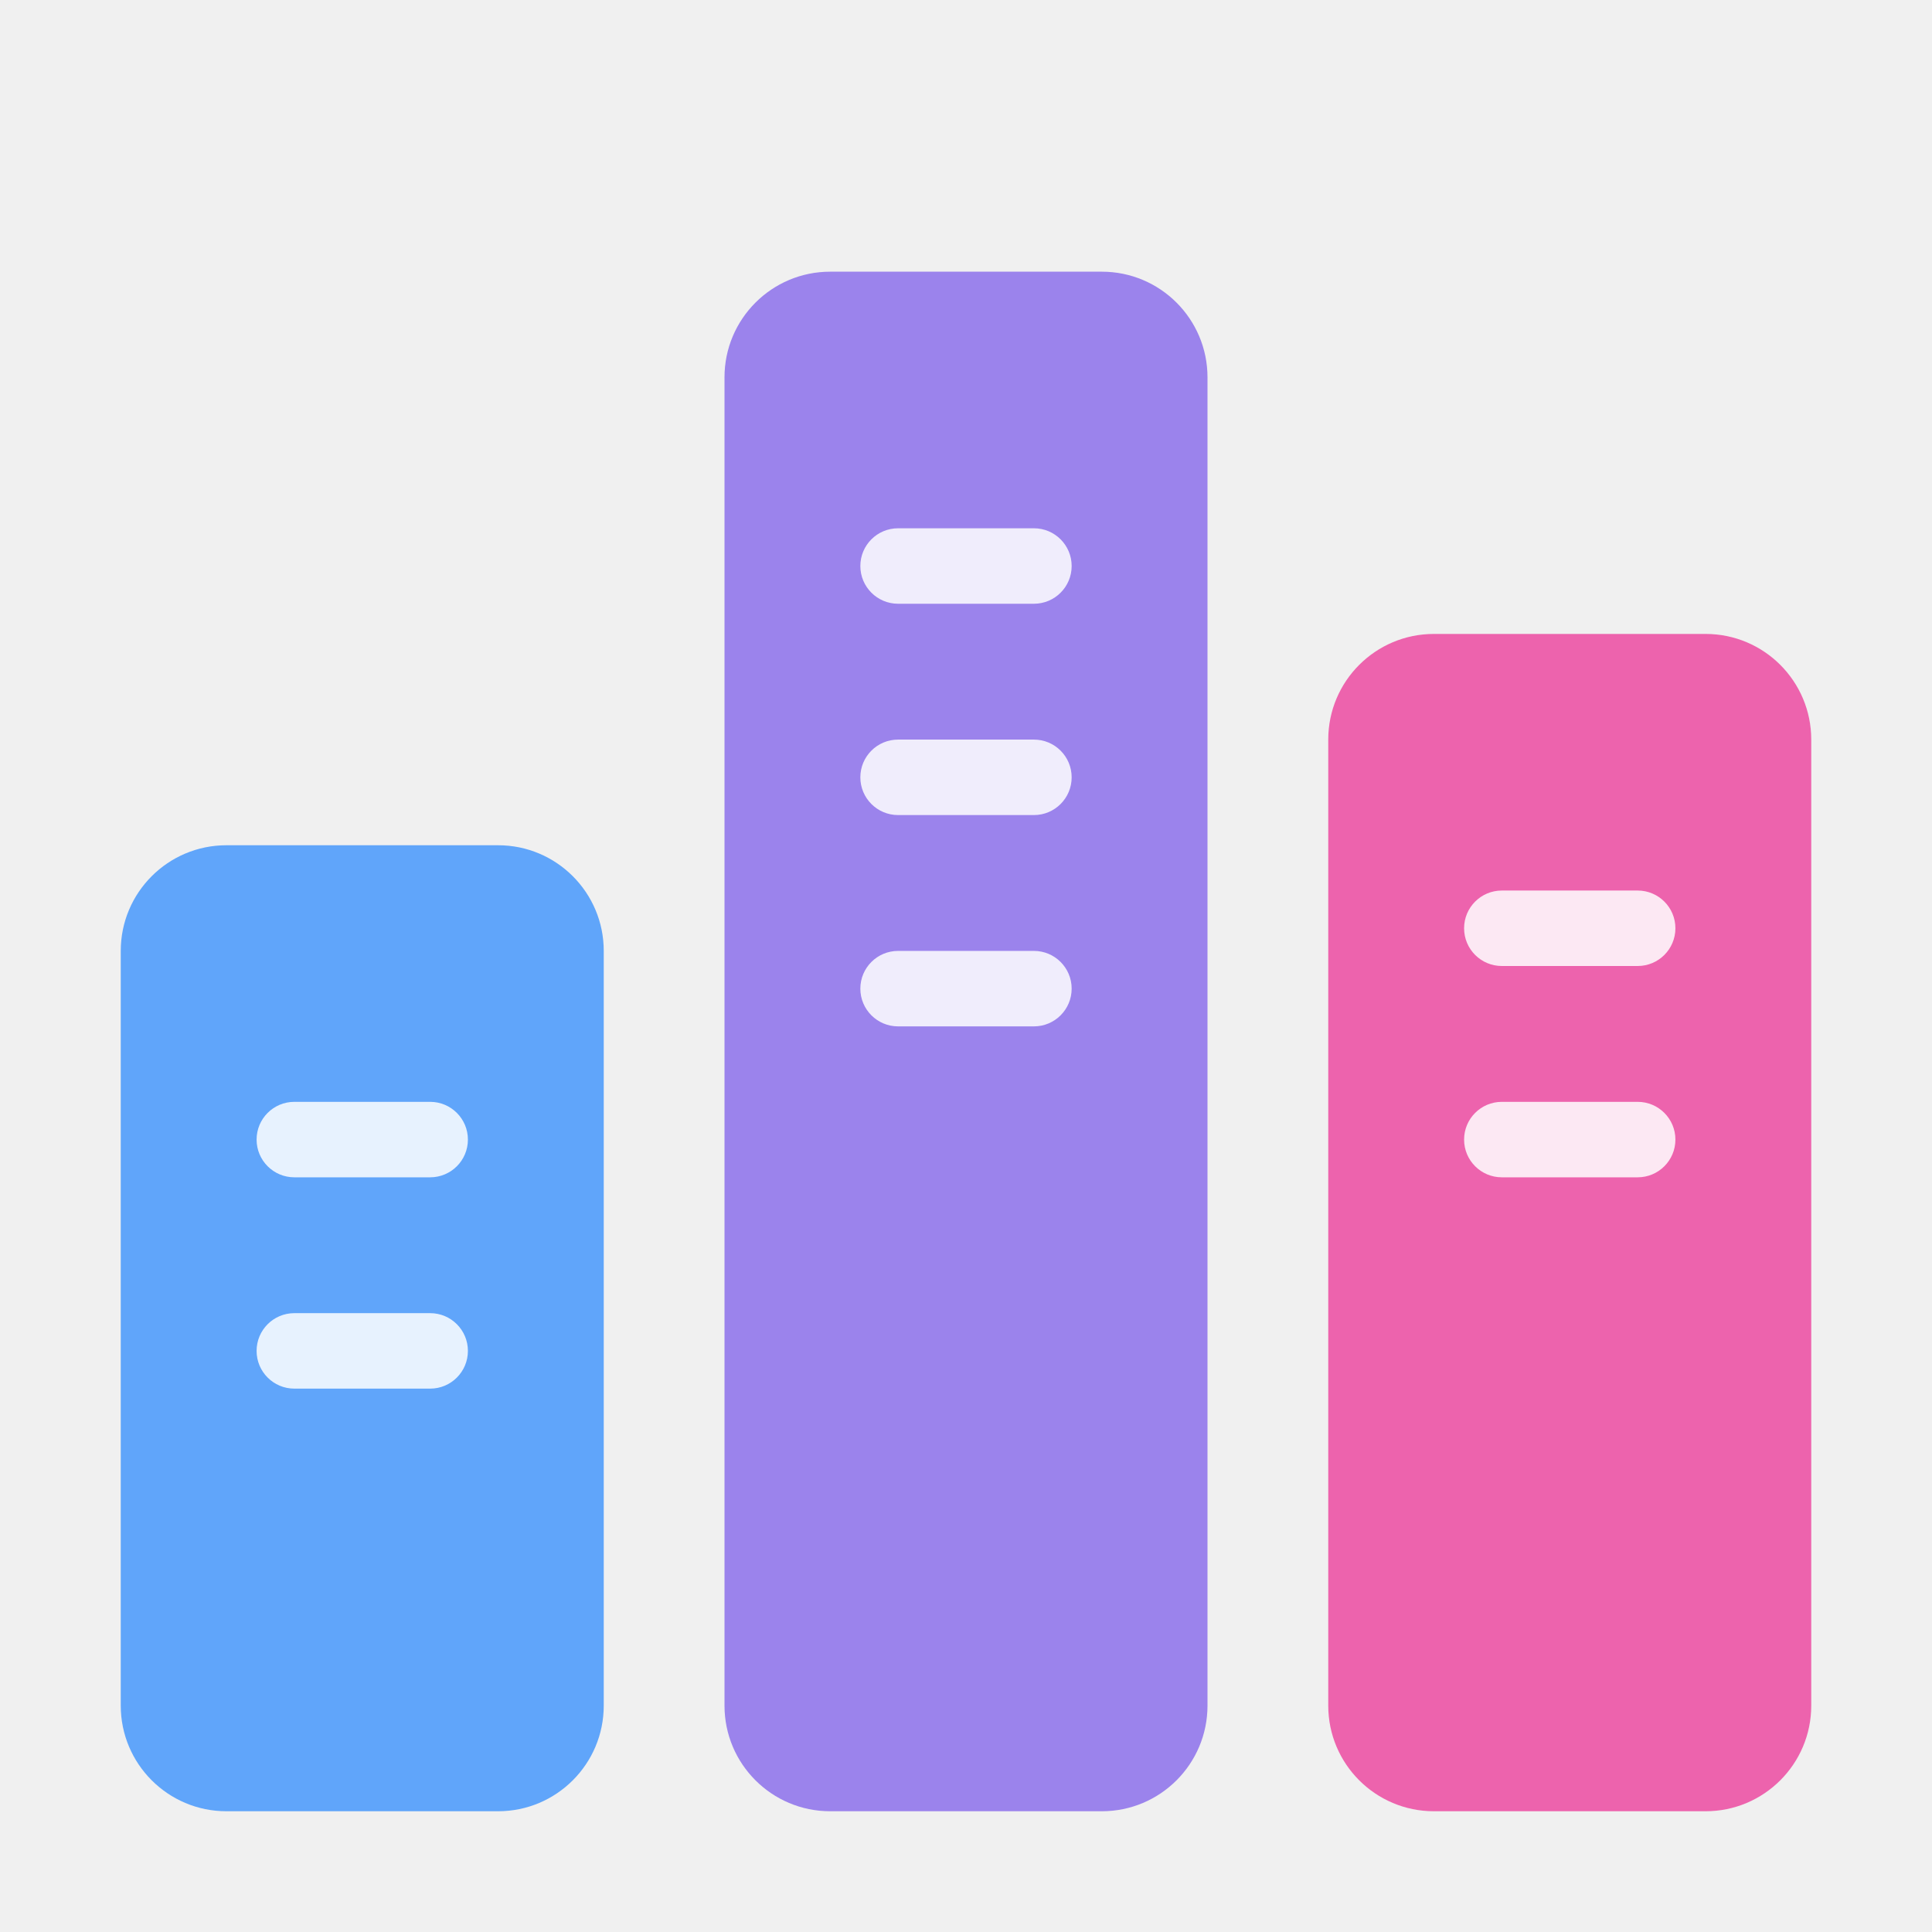
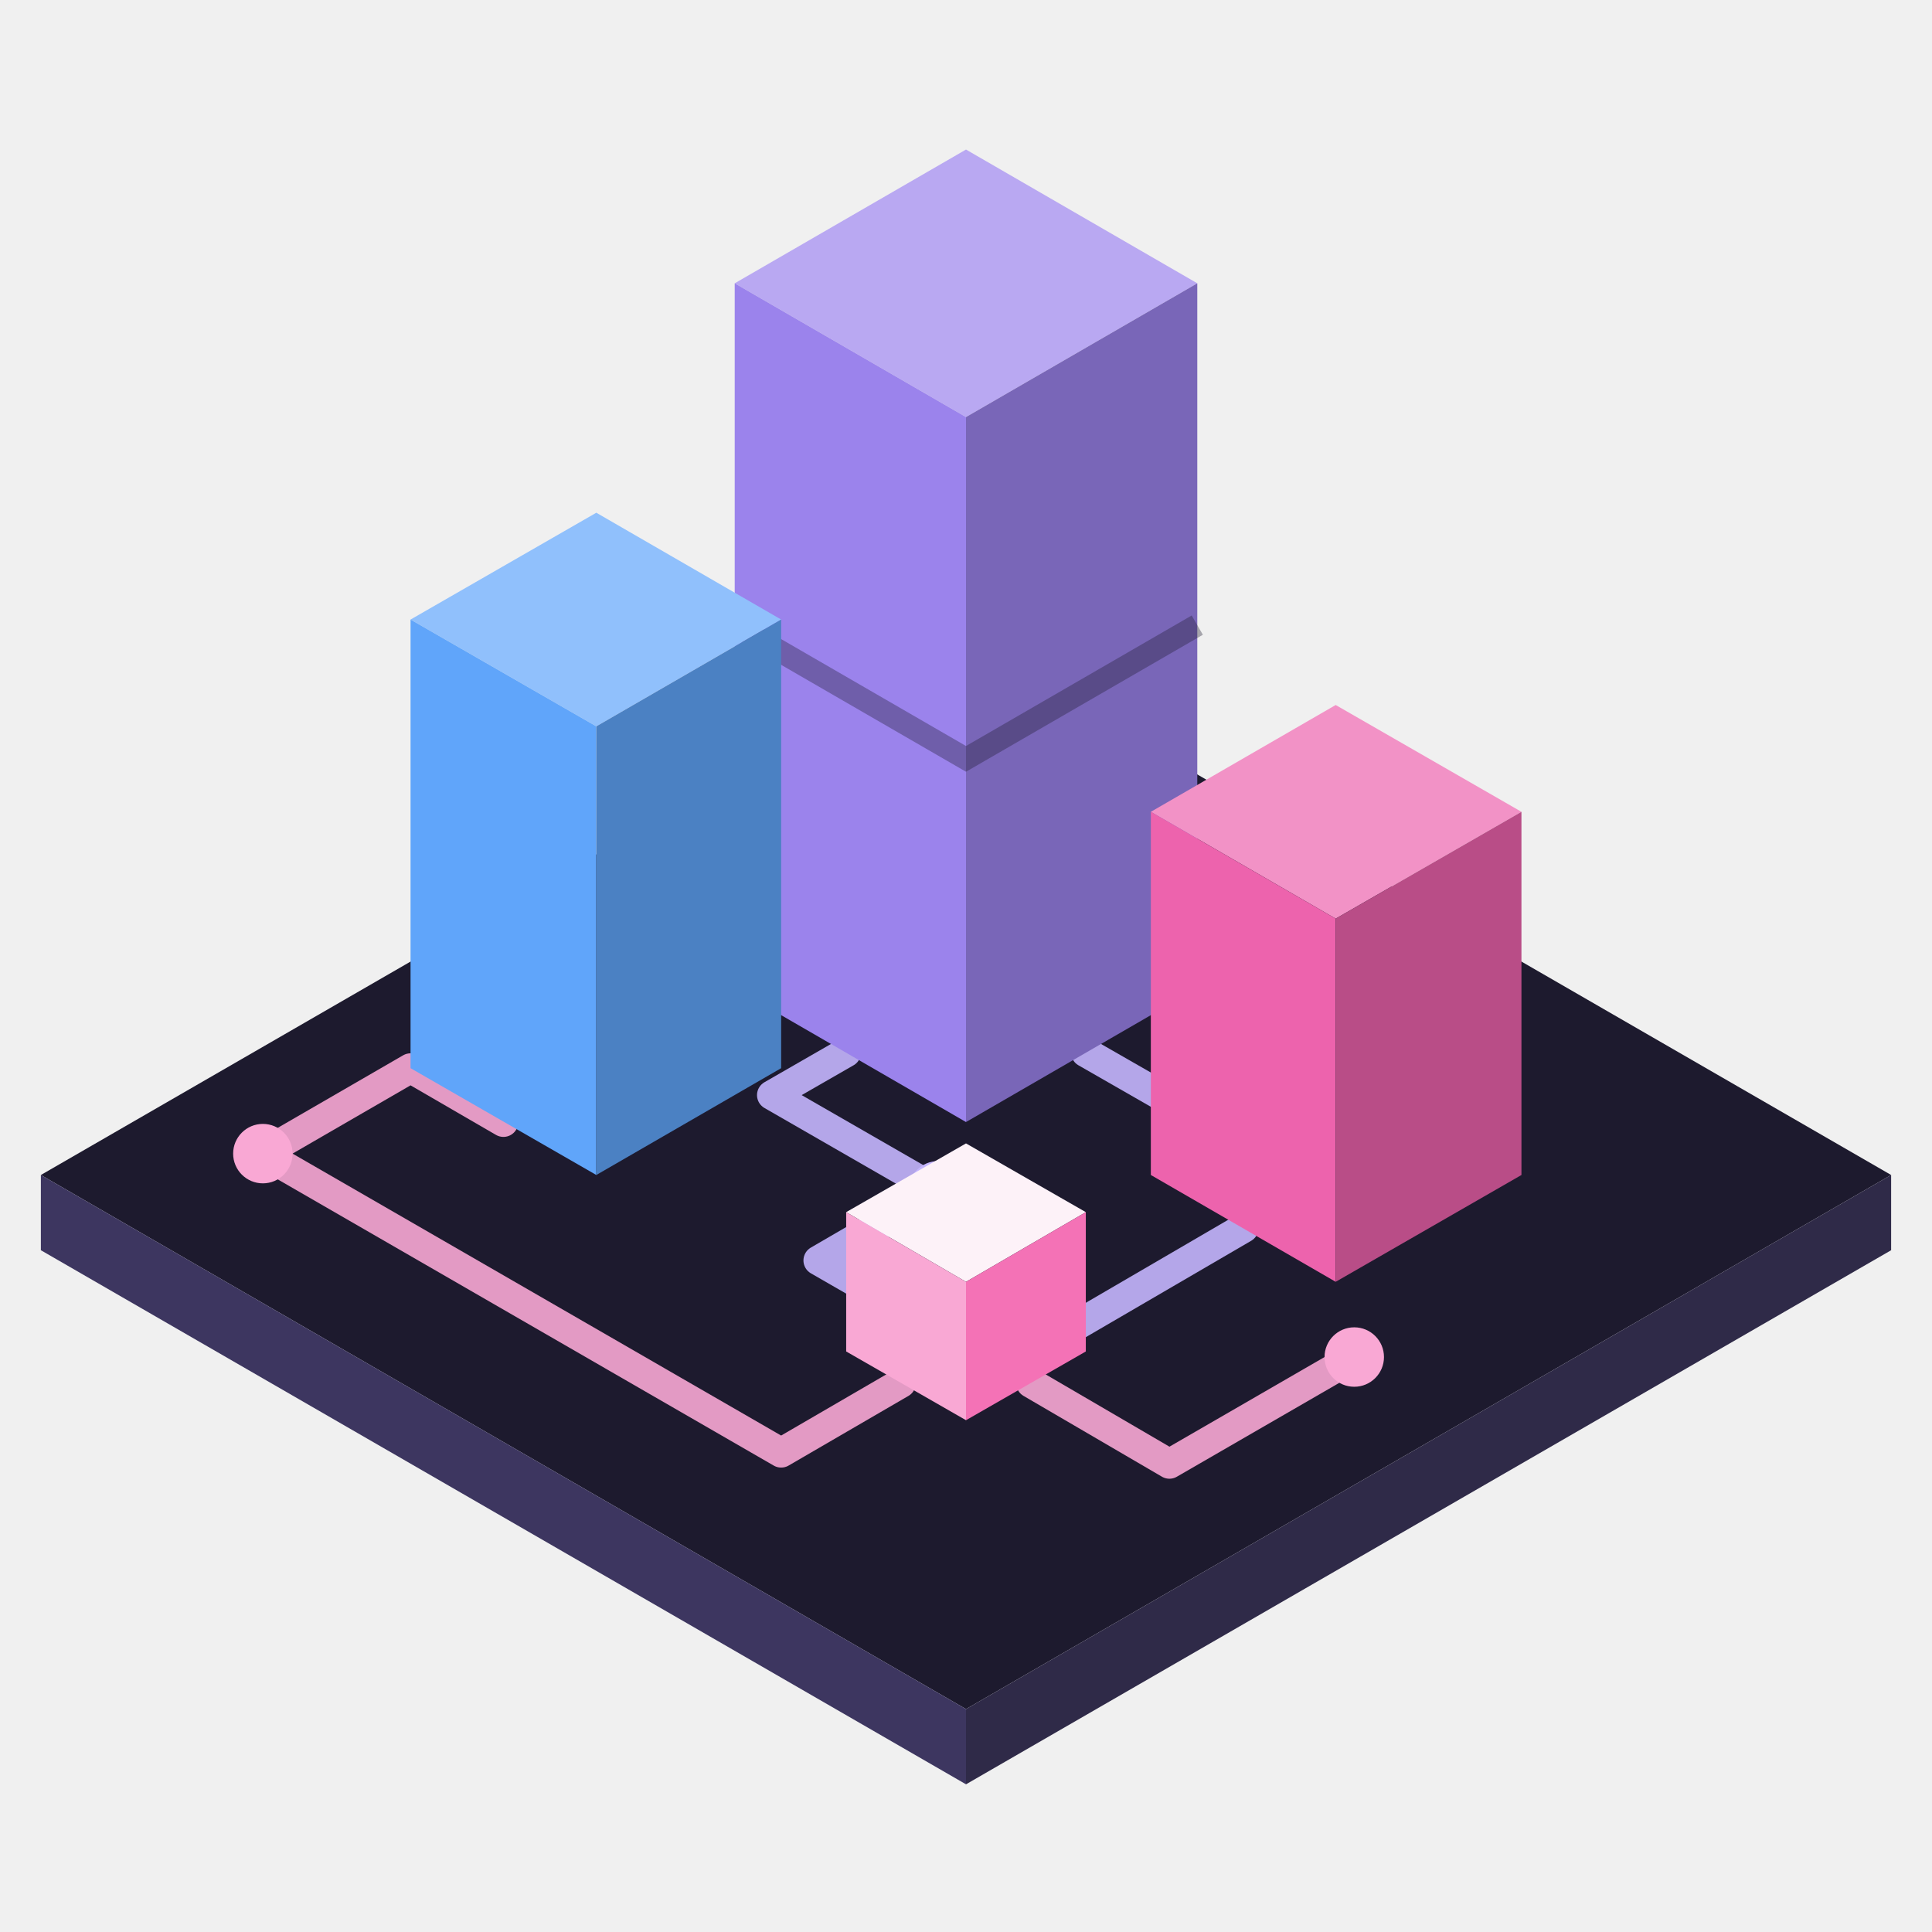
- <svg xmlns="http://www.w3.org/2000/svg" viewBox="0 0 256 256" aria-hidden="true">
-   <rect x="16" y="112" width="64" height="128" rx="14" fill="#60a5fa" />
-   <rect x="96" y="36" width="64" height="204" rx="14" fill="#9b83ec" />
-   <rect x="176" y="84" width="64" height="156" rx="14" fill="#ed63ad" />
-   <g fill="#fff" fill-opacity=".85">
-     <rect x="34" y="146" width="28" height="10" rx="5" />
-     <rect x="34" y="174" width="28" height="10" rx="5" />
-     <rect x="114" y="70" width="28" height="10" rx="5" />
-     <rect x="114" y="98" width="28" height="10" rx="5" />
-     <rect x="114" y="126" width="28" height="10" rx="5" />
-     <rect x="194" y="118" width="28" height="10" rx="5" />
-     <rect x="194" y="146" width="28" height="10" rx="5" />
-   </g>
+ <svg xmlns="http://www.w3.org/2000/svg" viewBox="24 24 208 208" aria-hidden="true">
+   <polygon points="128.0,93.0 227.6,150.5 128.0,208.0 28.4,150.5" fill="#1d1a2e" />
+   <polygon points="28.4,150.5 128.0,208.0 128.0,216.1 28.4,158.6" fill="#3d3660" />
+   <polygon points="227.6,150.5 128.0,208.0 128.0,216.1 227.6,158.6" fill="#2f2a48" />
+   <polyline points="115.1,137.3 107.1,141.9 125.0,152.2 112.1,159.7 122.0,165.4" fill="none" stroke="#c4b5fd" stroke-opacity="0.9" stroke-width="3.2" stroke-linecap="round" stroke-linejoin="round" />
+   <polyline points="140.9,137.3 155.9,145.9" fill="none" stroke="#c4b5fd" stroke-opacity="0.9" stroke-width="3.2" stroke-linecap="round" stroke-linejoin="round" />
+   <polyline points="157.9,156.2 138.0,167.8" fill="none" stroke="#c4b5fd" stroke-opacity="0.9" stroke-width="3.2" stroke-linecap="round" stroke-linejoin="round" />
+   <polyline points="78.2,144.8 68.2,139.0 52.3,148.2 108.1,180.4 121.0,172.9" fill="none" stroke="#f9a8d4" stroke-opacity="0.9" stroke-width="3.2" stroke-linecap="round" stroke-linejoin="round" />
+   <polyline points="135.0,172.9 149.9,181.6 169.8,170.1" fill="none" stroke="#f9a8d4" stroke-opacity="0.9" stroke-width="3.2" stroke-linecap="round" stroke-linejoin="round" />
+   <circle cx="52.3" cy="148.2" r="3.2" fill="#f9a8d4" />
+   <circle cx="169.8" cy="170.1" r="3.2" fill="#f9a8d4" />
+   <circle cx="125.0" cy="152.2" r="3.2" fill="#c4b5fd" />
+   <polygon points="128.0,40.1 152.9,54.5 128.0,68.9 103.1,54.5" fill="#b9a8f2" />
+   <polygon points="103.1,54.5 128.0,68.9 128.0,144.8 103.1,130.4" fill="#9b83ec" />
+   <polygon points="152.9,54.5 128.0,68.9 128.0,144.8 152.9,130.4" fill="#7966b8" />
+   <polyline points="103.1,91.3 128.0,105.7 152.9,91.3" fill="none" stroke="#1d1a2e" stroke-opacity=".35" stroke-width="2.4" />
+   <polygon points="167.8,99.9 187.8,111.4 167.8,122.9 147.9,111.4" fill="#f292c6" />
+   <polygon points="147.9,111.4 167.8,122.9 167.8,162.0 147.9,150.5" fill="#ed63ad" />
+   <polygon points="187.8,111.4 167.8,122.9 167.8,162.0 187.8,150.5" fill="#b94d87" />
+   <polygon points="88.2,79.2 108.1,90.7 88.2,102.2 68.2,90.7" fill="#90c0fc" />
+   <polygon points="68.2,90.7 88.2,102.2 88.2,150.5 68.2,139.0" fill="#60a5fa" />
+   <polygon points="108.1,90.7 88.2,102.2 88.2,150.5 108.1,139.0" fill="#4b81c3" />
+   <polygon points="128.0,147.1 140.9,154.5 128.0,162.0 115.1,154.5" fill="#fdf2f8" />
+   <polygon points="115.1,154.5 128.0,162.0 128.0,176.9 115.1,169.5" fill="#f9a8d4" />
+   <polygon points="140.9,154.5 128.0,162.0 128.0,176.9 140.9,169.5" fill="#f472b6" />
</svg>
